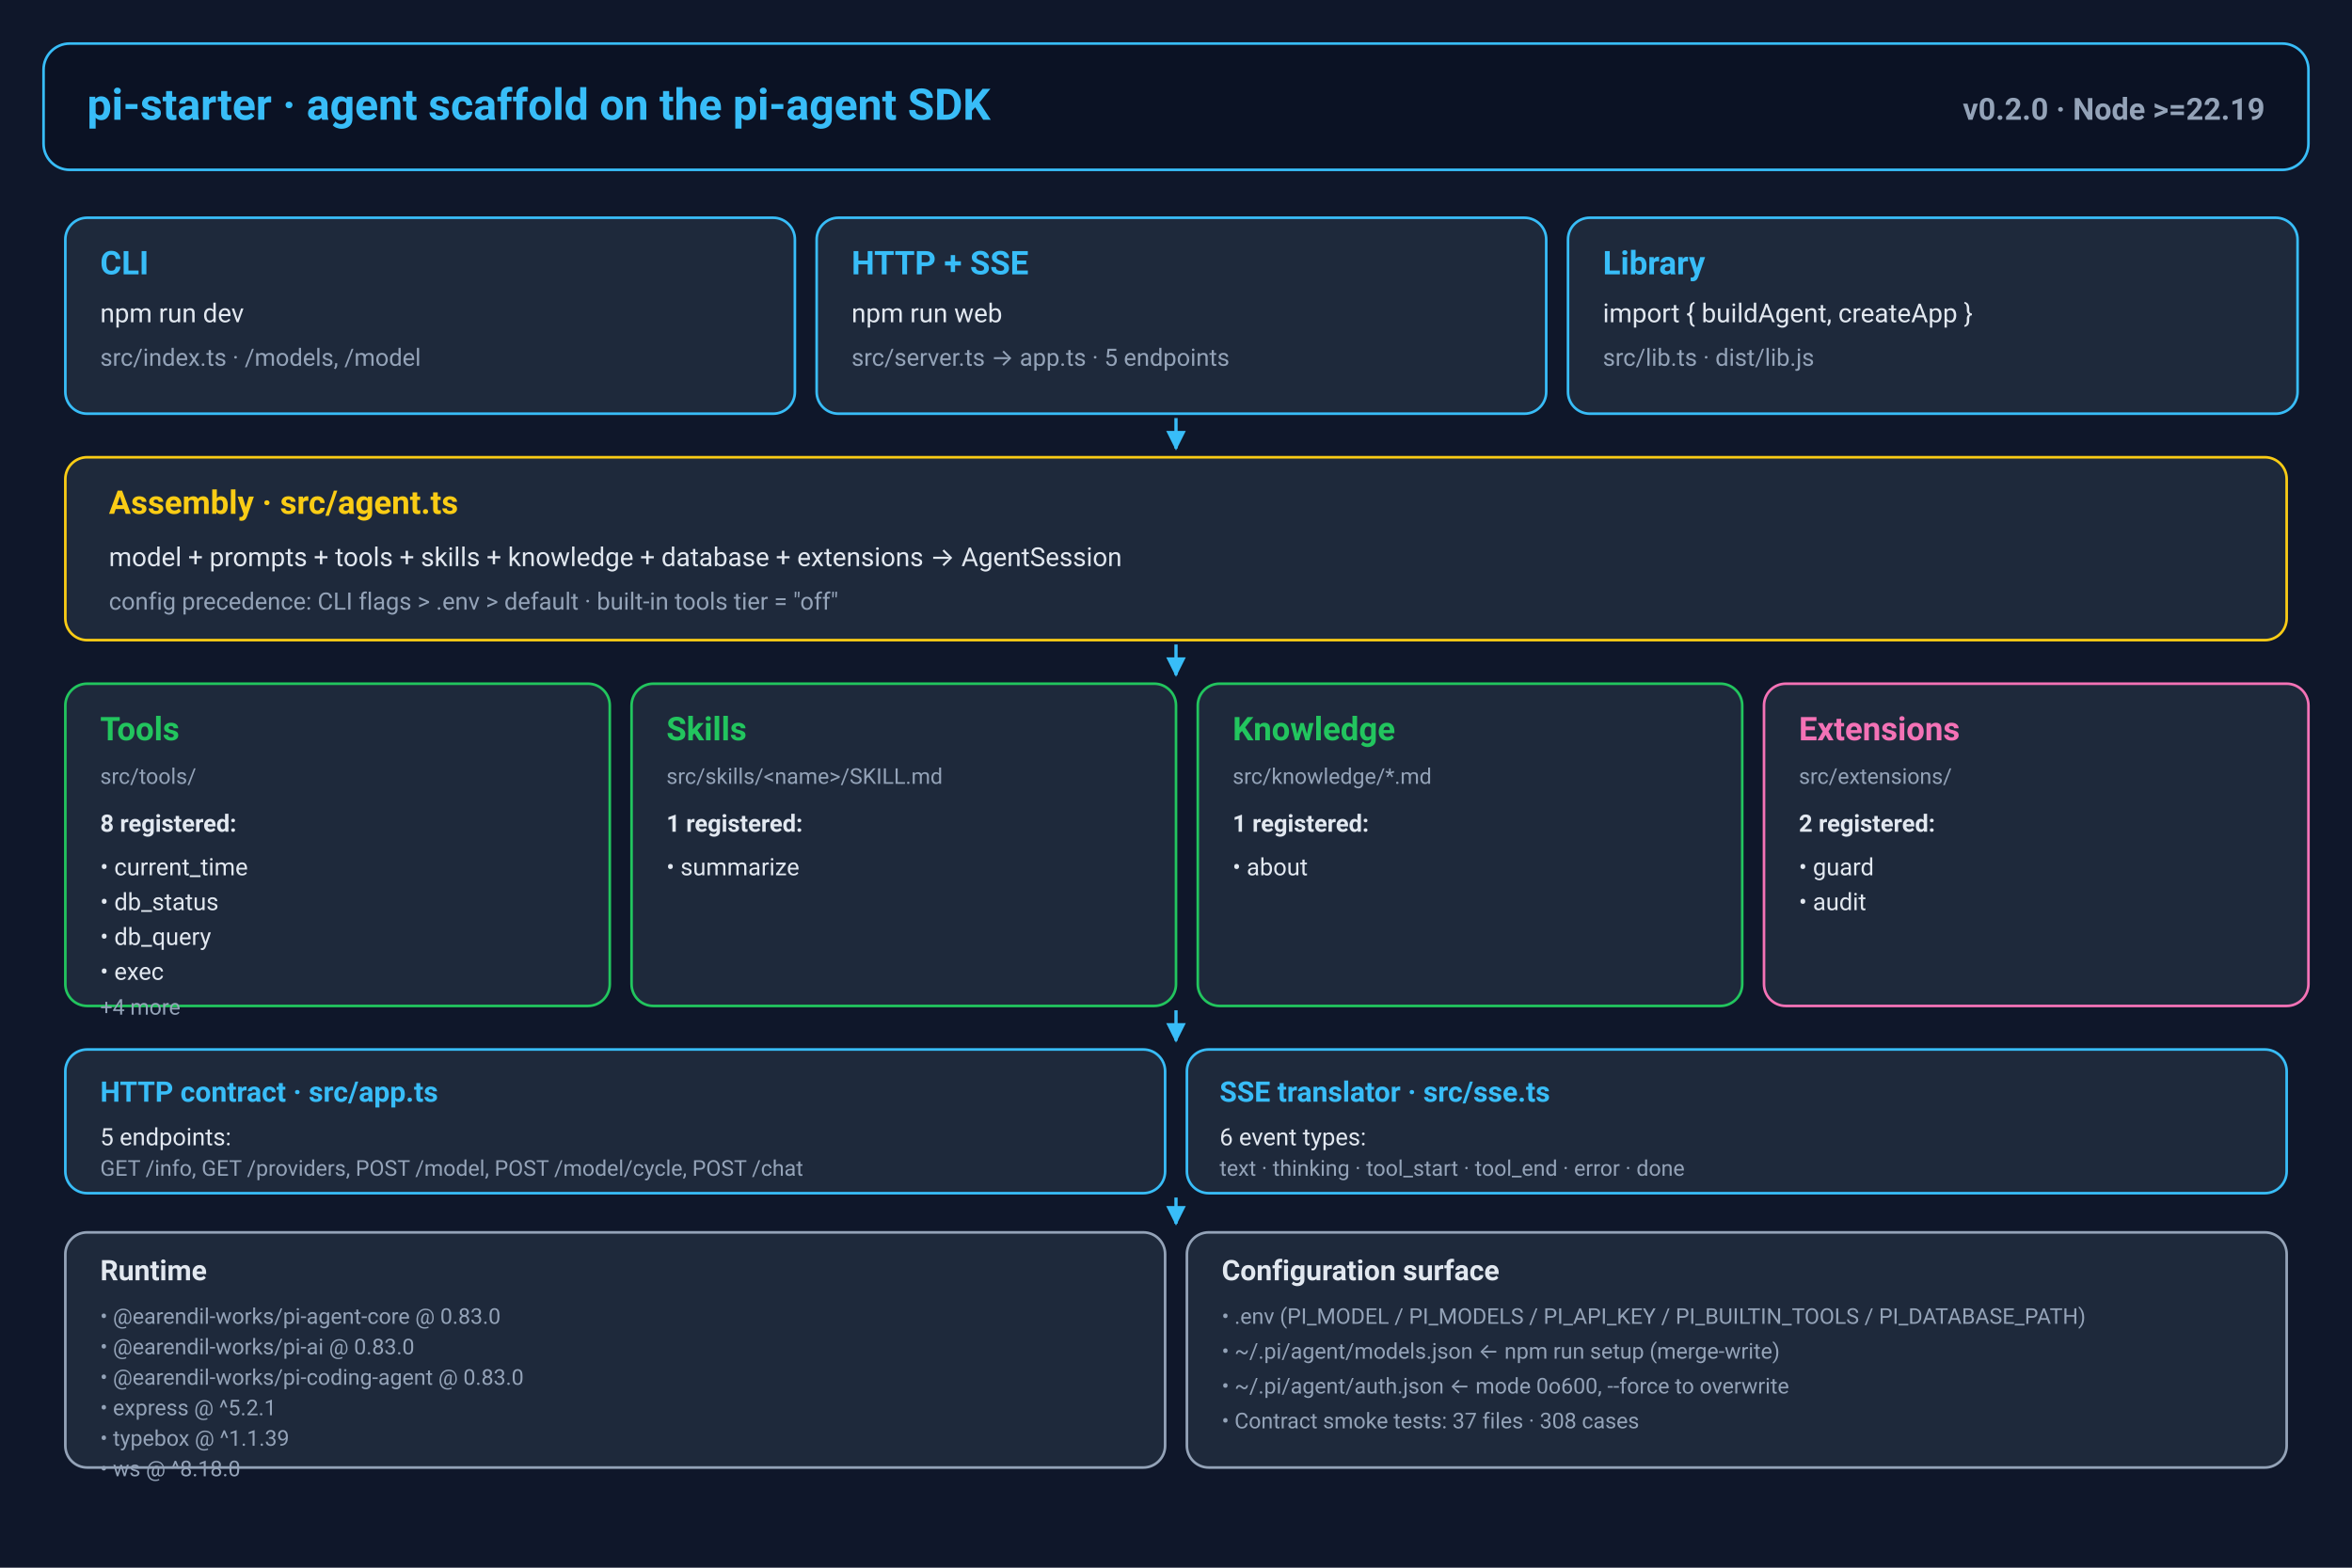
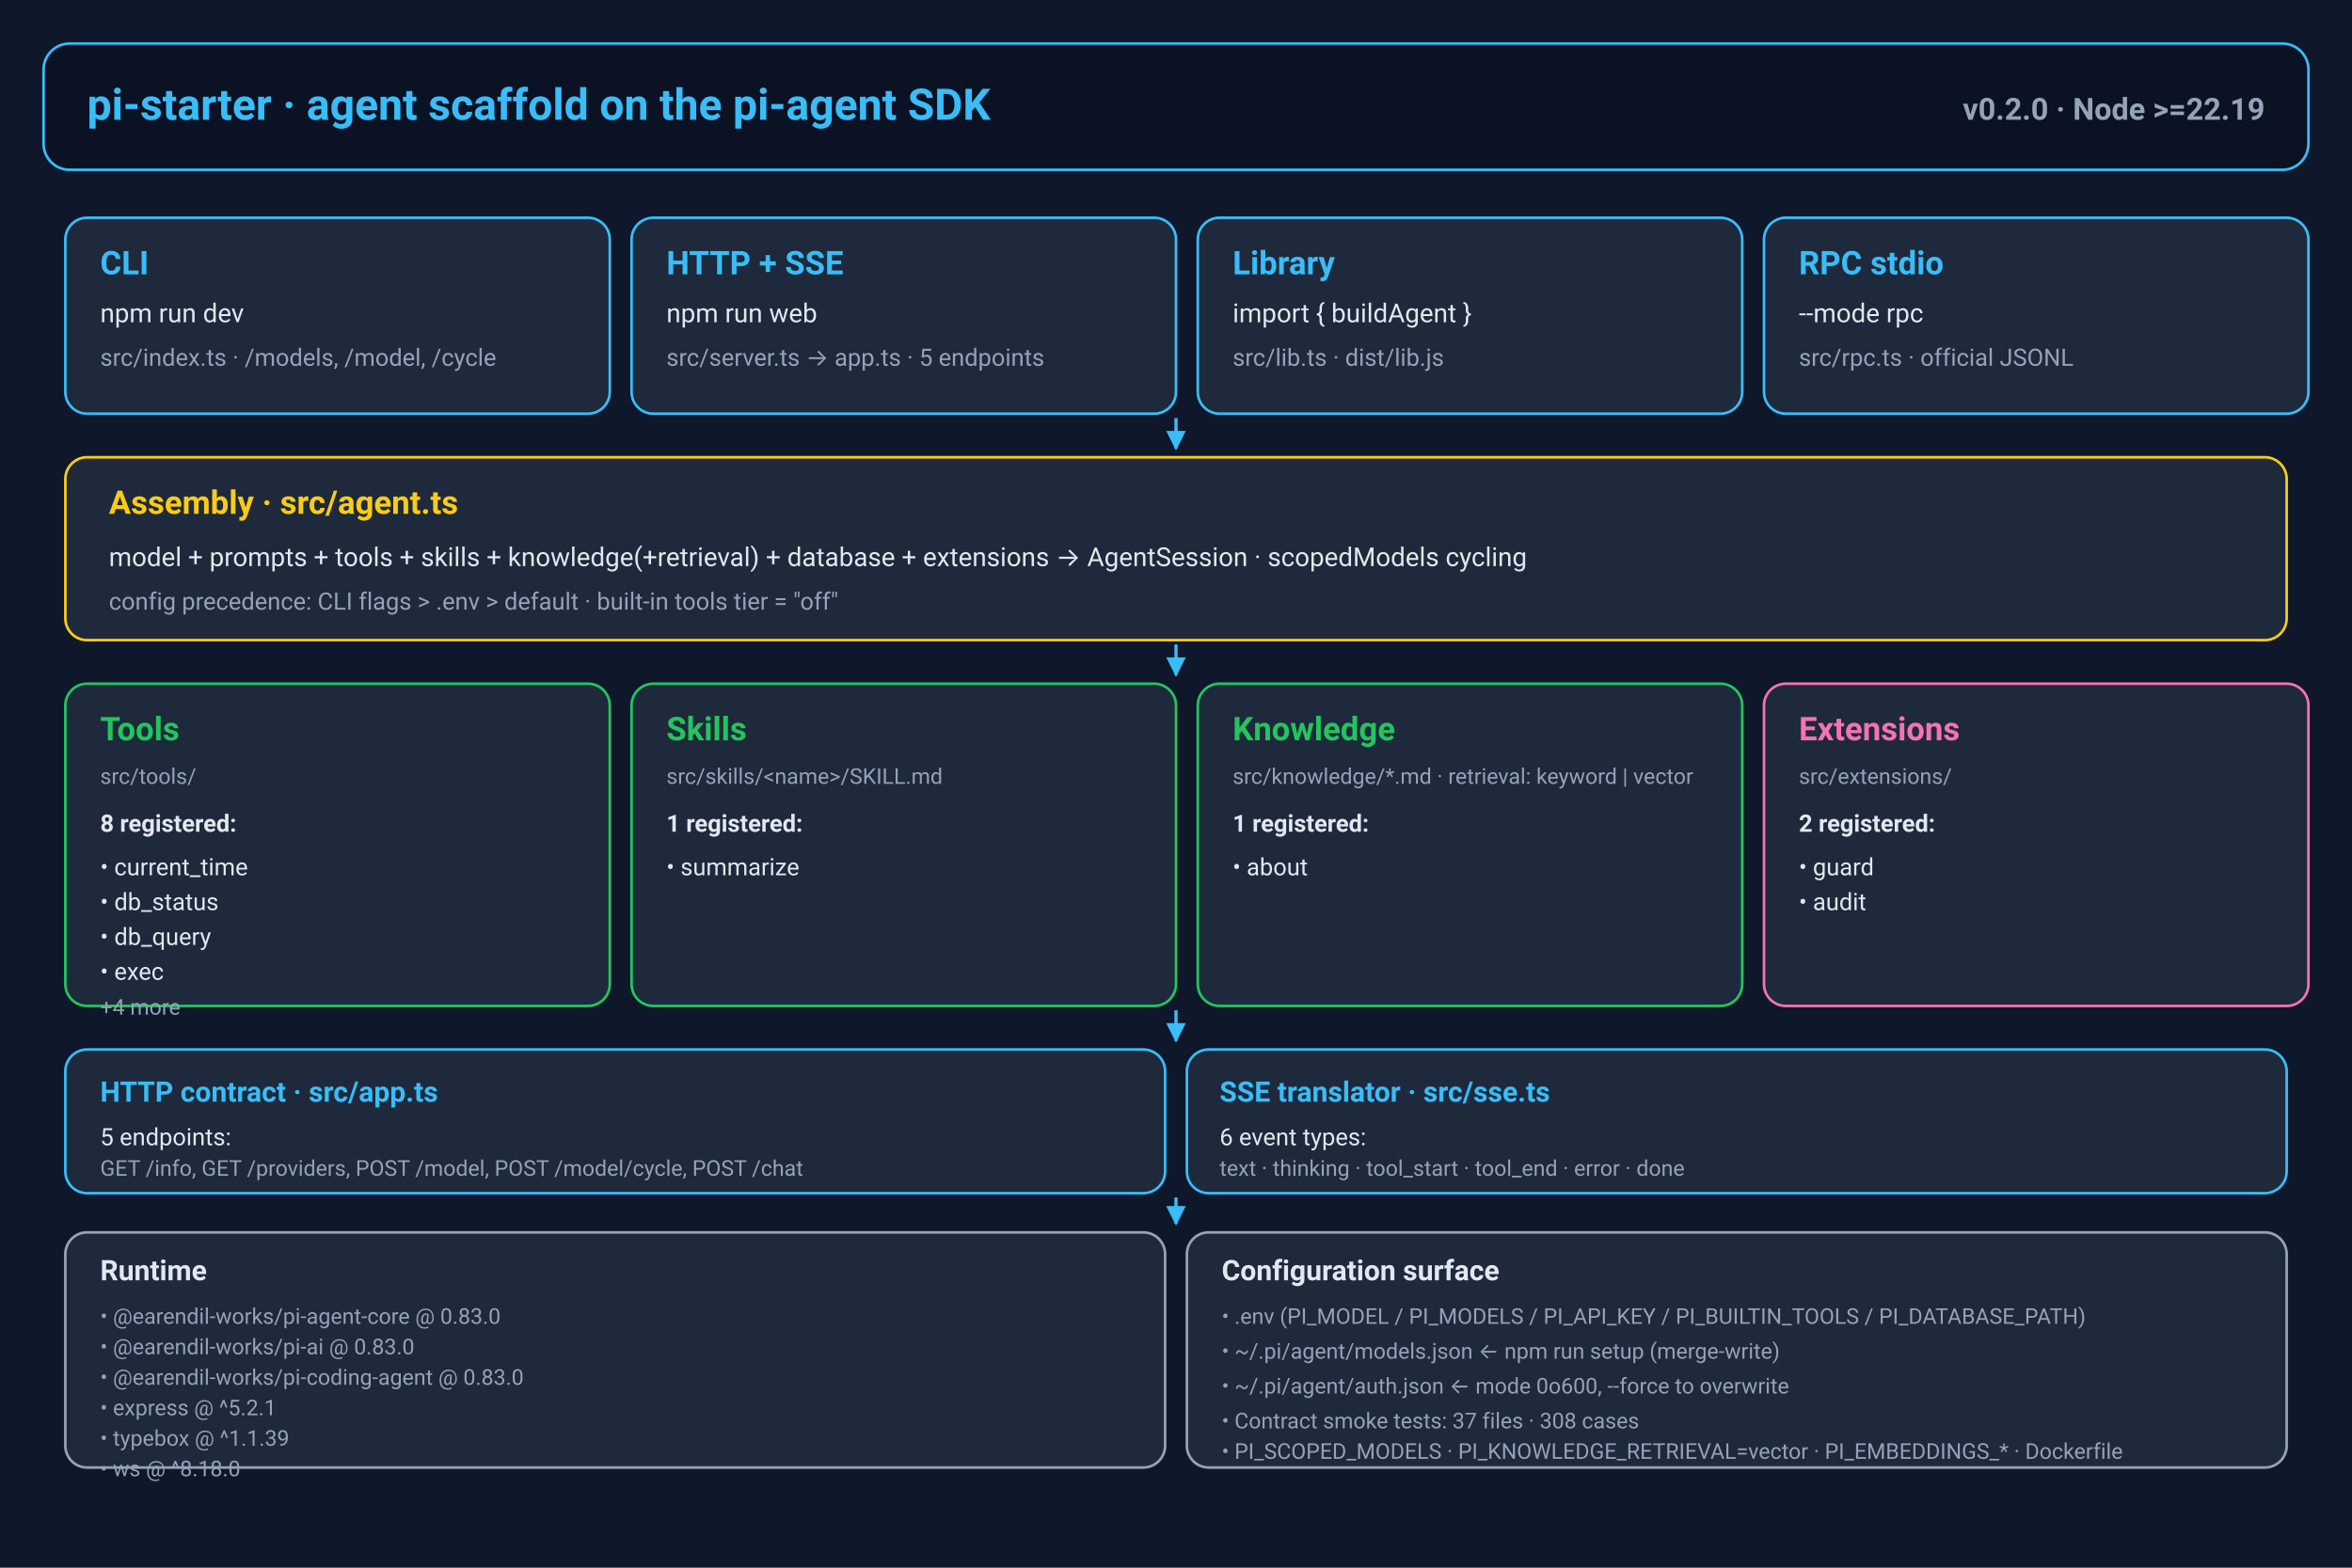
<svg xmlns="http://www.w3.org/2000/svg" viewBox="0 0 1080 720" width="1080" height="720" role="img" aria-label="pi-starter architecture">
  <style>
    svg { background: #0f172a; }
    text { paint-order: stroke fill; }
  </style>
  <defs>
    <marker id="ah" viewBox="0 0 10 10" refX="9" refY="5" markerWidth="6" markerHeight="6" orient="auto">
      <path d="M0,0 L10,5 L0,10 z" fill="#38bdf8" />
    </marker>
  </defs>
  <rect x="0" y="0" width="1080" height="720" fill="#0f172a" />
  <rect x="20" y="20" width="1040" height="58" rx="12" fill="#0b1224" stroke="#38bdf8" stroke-width="1.2" />
  <text x="40" y="55" font-family="ui-sans-serif,system-ui,-apple-system,Segoe UI,Roboto,sans-serif" font-size="20" font-weight="700" fill="#38bdf8" text-anchor="start">pi-starter · agent scaffold on the pi-agent SDK</text>
  <text x="1040" y="55" font-family="ui-sans-serif,system-ui,-apple-system,Segoe UI,Roboto,sans-serif" font-size="14" font-weight="600" fill="#94a3b8" text-anchor="end">v0.2.0 · Node &gt;=22.19</text>
-   <rect x="30" y="100" width="335" height="90" rx="10" fill="#1e293b" stroke="#38bdf8" stroke-width="1.2" />
+   <rect x="30" y="100" width="250" height="90" rx="10" fill="#1e293b" stroke="#38bdf8" stroke-width="1.2" />
  <text x="46" y="126" font-family="ui-sans-serif,system-ui,-apple-system,Segoe UI,Roboto,sans-serif" font-size="15" font-weight="700" fill="#38bdf8" text-anchor="start">CLI</text>
  <text x="46" y="148" font-family="ui-sans-serif,system-ui,-apple-system,Segoe UI,Roboto,sans-serif" font-size="12" font-weight="400" fill="#e2e8f0" text-anchor="start">npm run dev</text>
-   <text x="46" y="168" font-family="ui-sans-serif,system-ui,-apple-system,Segoe UI,Roboto,sans-serif" font-size="11" font-weight="400" fill="#94a3b8" text-anchor="start">src/index.ts · /models, /model</text>
-   <rect x="375" y="100" width="335" height="90" rx="10" fill="#1e293b" stroke="#38bdf8" stroke-width="1.2" />
-   <text x="391" y="126" font-family="ui-sans-serif,system-ui,-apple-system,Segoe UI,Roboto,sans-serif" font-size="15" font-weight="700" fill="#38bdf8" text-anchor="start">HTTP + SSE</text>
-   <text x="391" y="148" font-family="ui-sans-serif,system-ui,-apple-system,Segoe UI,Roboto,sans-serif" font-size="12" font-weight="400" fill="#e2e8f0" text-anchor="start">npm run web</text>
-   <text x="391" y="168" font-family="ui-sans-serif,system-ui,-apple-system,Segoe UI,Roboto,sans-serif" font-size="11" font-weight="400" fill="#94a3b8" text-anchor="start">src/server.ts → app.ts · 5 endpoints</text>
-   <rect x="720" y="100" width="335" height="90" rx="10" fill="#1e293b" stroke="#38bdf8" stroke-width="1.2" />
-   <text x="736" y="126" font-family="ui-sans-serif,system-ui,-apple-system,Segoe UI,Roboto,sans-serif" font-size="15" font-weight="700" fill="#38bdf8" text-anchor="start">Library</text>
-   <text x="736" y="148" font-family="ui-sans-serif,system-ui,-apple-system,Segoe UI,Roboto,sans-serif" font-size="12" font-weight="400" fill="#e2e8f0" text-anchor="start">import { buildAgent, createApp }</text>
-   <text x="736" y="168" font-family="ui-sans-serif,system-ui,-apple-system,Segoe UI,Roboto,sans-serif" font-size="11" font-weight="400" fill="#94a3b8" text-anchor="start">src/lib.ts · dist/lib.js</text>
+   <text x="46" y="168" font-family="ui-sans-serif,system-ui,-apple-system,Segoe UI,Roboto,sans-serif" font-size="11" font-weight="400" fill="#94a3b8" text-anchor="start">src/index.ts · /models, /model, /cycle</text>
+   <rect x="290" y="100" width="250" height="90" rx="10" fill="#1e293b" stroke="#38bdf8" stroke-width="1.2" />
+   <text x="306" y="126" font-family="ui-sans-serif,system-ui,-apple-system,Segoe UI,Roboto,sans-serif" font-size="15" font-weight="700" fill="#38bdf8" text-anchor="start">HTTP + SSE</text>
+   <text x="306" y="148" font-family="ui-sans-serif,system-ui,-apple-system,Segoe UI,Roboto,sans-serif" font-size="12" font-weight="400" fill="#e2e8f0" text-anchor="start">npm run web</text>
+   <text x="306" y="168" font-family="ui-sans-serif,system-ui,-apple-system,Segoe UI,Roboto,sans-serif" font-size="11" font-weight="400" fill="#94a3b8" text-anchor="start">src/server.ts → app.ts · 5 endpoints</text>
+   <rect x="550" y="100" width="250" height="90" rx="10" fill="#1e293b" stroke="#38bdf8" stroke-width="1.2" />
+   <text x="566" y="126" font-family="ui-sans-serif,system-ui,-apple-system,Segoe UI,Roboto,sans-serif" font-size="15" font-weight="700" fill="#38bdf8" text-anchor="start">Library</text>
+   <text x="566" y="148" font-family="ui-sans-serif,system-ui,-apple-system,Segoe UI,Roboto,sans-serif" font-size="12" font-weight="400" fill="#e2e8f0" text-anchor="start">import { buildAgent }</text>
+   <text x="566" y="168" font-family="ui-sans-serif,system-ui,-apple-system,Segoe UI,Roboto,sans-serif" font-size="11" font-weight="400" fill="#94a3b8" text-anchor="start">src/lib.ts · dist/lib.js</text>
+   <rect x="810" y="100" width="250" height="90" rx="10" fill="#1e293b" stroke="#38bdf8" stroke-width="1.2" />
+   <text x="826" y="126" font-family="ui-sans-serif,system-ui,-apple-system,Segoe UI,Roboto,sans-serif" font-size="15" font-weight="700" fill="#38bdf8" text-anchor="start">RPC stdio</text>
+   <text x="826" y="148" font-family="ui-sans-serif,system-ui,-apple-system,Segoe UI,Roboto,sans-serif" font-size="12" font-weight="400" fill="#e2e8f0" text-anchor="start">--mode rpc</text>
+   <text x="826" y="168" font-family="ui-sans-serif,system-ui,-apple-system,Segoe UI,Roboto,sans-serif" font-size="11" font-weight="400" fill="#94a3b8" text-anchor="start">src/rpc.ts · official JSONL</text>
  <rect x="30" y="210" width="1020" height="84" rx="10" fill="#1e293b" stroke="#facc15" stroke-width="1.2" />
  <text x="50" y="236" font-family="ui-sans-serif,system-ui,-apple-system,Segoe UI,Roboto,sans-serif" font-size="15" font-weight="700" fill="#facc15" text-anchor="start">Assembly · src/agent.ts</text>
-   <text x="50" y="260" font-family="ui-sans-serif,system-ui,-apple-system,Segoe UI,Roboto,sans-serif" font-size="12" font-weight="400" fill="#e2e8f0" text-anchor="start">model + prompts + tools + skills + knowledge + database + extensions → AgentSession</text>
+   <text x="50" y="260" font-family="ui-sans-serif,system-ui,-apple-system,Segoe UI,Roboto,sans-serif" font-size="12" font-weight="400" fill="#e2e8f0" text-anchor="start">model + prompts + tools + skills + knowledge(+retrieval) + database + extensions → AgentSession · scopedModels cycling</text>
  <text x="50" y="280" font-family="ui-sans-serif,system-ui,-apple-system,Segoe UI,Roboto,sans-serif" font-size="11" font-weight="400" fill="#94a3b8" text-anchor="start">config precedence: CLI flags &gt; .env &gt; default · built-in tools tier = "off"</text>
  <rect x="30" y="314" width="250" height="148" rx="10" fill="#1e293b" stroke="#22c55e" stroke-width="1.2" />
  <text x="46" y="340" font-family="ui-sans-serif,system-ui,-apple-system,Segoe UI,Roboto,sans-serif" font-size="15" font-weight="700" fill="#22c55e" text-anchor="start">Tools</text>
  <text x="46" y="360" font-family="ui-sans-serif,system-ui,-apple-system,Segoe UI,Roboto,sans-serif" font-size="10" font-weight="400" fill="#94a3b8" text-anchor="start">src/tools/</text>
  <text x="46" y="382" font-family="ui-sans-serif,system-ui,-apple-system,Segoe UI,Roboto,sans-serif" font-size="11" font-weight="600" fill="#e2e8f0" text-anchor="start">8 registered:</text>
  <text x="46" y="402" font-family="ui-sans-serif,system-ui,-apple-system,Segoe UI,Roboto,sans-serif" font-size="11" font-weight="400" fill="#e2e8f0" text-anchor="start">• current_time</text>
  <text x="46" y="418" font-family="ui-sans-serif,system-ui,-apple-system,Segoe UI,Roboto,sans-serif" font-size="11" font-weight="400" fill="#e2e8f0" text-anchor="start">• db_status</text>
  <text x="46" y="434" font-family="ui-sans-serif,system-ui,-apple-system,Segoe UI,Roboto,sans-serif" font-size="11" font-weight="400" fill="#e2e8f0" text-anchor="start">• db_query</text>
  <text x="46" y="450" font-family="ui-sans-serif,system-ui,-apple-system,Segoe UI,Roboto,sans-serif" font-size="11" font-weight="400" fill="#e2e8f0" text-anchor="start">• exec</text>
  <text x="46" y="466" font-family="ui-sans-serif,system-ui,-apple-system,Segoe UI,Roboto,sans-serif" font-size="10" font-weight="400" fill="#94a3b8" text-anchor="start">+4 more</text>
  <rect x="290" y="314" width="250" height="148" rx="10" fill="#1e293b" stroke="#22c55e" stroke-width="1.2" />
  <text x="306" y="340" font-family="ui-sans-serif,system-ui,-apple-system,Segoe UI,Roboto,sans-serif" font-size="15" font-weight="700" fill="#22c55e" text-anchor="start">Skills</text>
  <text x="306" y="360" font-family="ui-sans-serif,system-ui,-apple-system,Segoe UI,Roboto,sans-serif" font-size="10" font-weight="400" fill="#94a3b8" text-anchor="start">src/skills/&lt;name&gt;/SKILL.md</text>
  <text x="306" y="382" font-family="ui-sans-serif,system-ui,-apple-system,Segoe UI,Roboto,sans-serif" font-size="11" font-weight="600" fill="#e2e8f0" text-anchor="start">1 registered:</text>
  <text x="306" y="402" font-family="ui-sans-serif,system-ui,-apple-system,Segoe UI,Roboto,sans-serif" font-size="11" font-weight="400" fill="#e2e8f0" text-anchor="start">• summarize</text>
  <rect x="550" y="314" width="250" height="148" rx="10" fill="#1e293b" stroke="#22c55e" stroke-width="1.2" />
  <text x="566" y="340" font-family="ui-sans-serif,system-ui,-apple-system,Segoe UI,Roboto,sans-serif" font-size="15" font-weight="700" fill="#22c55e" text-anchor="start">Knowledge</text>
-   <text x="566" y="360" font-family="ui-sans-serif,system-ui,-apple-system,Segoe UI,Roboto,sans-serif" font-size="10" font-weight="400" fill="#94a3b8" text-anchor="start">src/knowledge/*.md</text>
+   <text x="566" y="360" font-family="ui-sans-serif,system-ui,-apple-system,Segoe UI,Roboto,sans-serif" font-size="10" font-weight="400" fill="#94a3b8" text-anchor="start">src/knowledge/*.md · retrieval: keyword | vector</text>
  <text x="566" y="382" font-family="ui-sans-serif,system-ui,-apple-system,Segoe UI,Roboto,sans-serif" font-size="11" font-weight="600" fill="#e2e8f0" text-anchor="start">1 registered:</text>
  <text x="566" y="402" font-family="ui-sans-serif,system-ui,-apple-system,Segoe UI,Roboto,sans-serif" font-size="11" font-weight="400" fill="#e2e8f0" text-anchor="start">• about</text>
  <rect x="810" y="314" width="250" height="148" rx="10" fill="#1e293b" stroke="#f472b6" stroke-width="1.2" />
  <text x="826" y="340" font-family="ui-sans-serif,system-ui,-apple-system,Segoe UI,Roboto,sans-serif" font-size="15" font-weight="700" fill="#f472b6" text-anchor="start">Extensions</text>
  <text x="826" y="360" font-family="ui-sans-serif,system-ui,-apple-system,Segoe UI,Roboto,sans-serif" font-size="10" font-weight="400" fill="#94a3b8" text-anchor="start">src/extensions/</text>
  <text x="826" y="382" font-family="ui-sans-serif,system-ui,-apple-system,Segoe UI,Roboto,sans-serif" font-size="11" font-weight="600" fill="#e2e8f0" text-anchor="start">2 registered:</text>
  <text x="826" y="402" font-family="ui-sans-serif,system-ui,-apple-system,Segoe UI,Roboto,sans-serif" font-size="11" font-weight="400" fill="#e2e8f0" text-anchor="start">• guard</text>
  <text x="826" y="418" font-family="ui-sans-serif,system-ui,-apple-system,Segoe UI,Roboto,sans-serif" font-size="11" font-weight="400" fill="#e2e8f0" text-anchor="start">• audit</text>
  <rect x="30" y="482" width="505" height="66" rx="10" fill="#1e293b" stroke="#38bdf8" stroke-width="1.2" />
  <text x="46" y="506" font-family="ui-sans-serif,system-ui,-apple-system,Segoe UI,Roboto,sans-serif" font-size="13" font-weight="700" fill="#38bdf8" text-anchor="start">HTTP contract · src/app.ts</text>
  <text x="46" y="526" font-family="ui-sans-serif,system-ui,-apple-system,Segoe UI,Roboto,sans-serif" font-size="11" font-weight="400" fill="#e2e8f0" text-anchor="start">5 endpoints:</text>
  <text x="46" y="540" font-family="ui-sans-serif,system-ui,-apple-system,Segoe UI,Roboto,sans-serif" font-size="10" font-weight="400" fill="#94a3b8" text-anchor="start">GET /info, GET /providers, POST /model, POST /model/cycle, POST /chat</text>
  <rect x="545" y="482" width="505" height="66" rx="10" fill="#1e293b" stroke="#38bdf8" stroke-width="1.2" />
  <text x="560" y="506" font-family="ui-sans-serif,system-ui,-apple-system,Segoe UI,Roboto,sans-serif" font-size="13" font-weight="700" fill="#38bdf8" text-anchor="start">SSE translator · src/sse.ts</text>
  <text x="560" y="526" font-family="ui-sans-serif,system-ui,-apple-system,Segoe UI,Roboto,sans-serif" font-size="11" font-weight="400" fill="#e2e8f0" text-anchor="start">6 event types:</text>
  <text x="560" y="540" font-family="ui-sans-serif,system-ui,-apple-system,Segoe UI,Roboto,sans-serif" font-size="10" font-weight="400" fill="#94a3b8" text-anchor="start">text · thinking · tool_start · tool_end · error · done</text>
  <rect x="30" y="566" width="505" height="108" rx="10" fill="#1e293b" stroke="#94a3b8" stroke-width="1.2" />
  <text x="46" y="588" font-family="ui-sans-serif,system-ui,-apple-system,Segoe UI,Roboto,sans-serif" font-size="13" font-weight="700" fill="#e2e8f0" text-anchor="start">Runtime</text>
  <text x="46" y="608" font-family="ui-sans-serif,system-ui,-apple-system,Segoe UI,Roboto,sans-serif" font-size="10" font-weight="400" fill="#94a3b8" text-anchor="start">• @earendil-works/pi-agent-core @ 0.83.0</text>
  <text x="46" y="622" font-family="ui-sans-serif,system-ui,-apple-system,Segoe UI,Roboto,sans-serif" font-size="10" font-weight="400" fill="#94a3b8" text-anchor="start">• @earendil-works/pi-ai @ 0.83.0</text>
  <text x="46" y="636" font-family="ui-sans-serif,system-ui,-apple-system,Segoe UI,Roboto,sans-serif" font-size="10" font-weight="400" fill="#94a3b8" text-anchor="start">• @earendil-works/pi-coding-agent @ 0.83.0</text>
  <text x="46" y="650" font-family="ui-sans-serif,system-ui,-apple-system,Segoe UI,Roboto,sans-serif" font-size="10" font-weight="400" fill="#94a3b8" text-anchor="start">• express @ ^5.2.1</text>
  <text x="46" y="664" font-family="ui-sans-serif,system-ui,-apple-system,Segoe UI,Roboto,sans-serif" font-size="10" font-weight="400" fill="#94a3b8" text-anchor="start">• typebox @ ^1.1.39</text>
  <text x="46" y="678" font-family="ui-sans-serif,system-ui,-apple-system,Segoe UI,Roboto,sans-serif" font-size="10" font-weight="400" fill="#94a3b8" text-anchor="start">• ws @ ^8.18.0</text>
  <rect x="545" y="566" width="505" height="108" rx="10" fill="#1e293b" stroke="#94a3b8" stroke-width="1.2" />
  <text x="561" y="588" font-family="ui-sans-serif,system-ui,-apple-system,Segoe UI,Roboto,sans-serif" font-size="13" font-weight="700" fill="#e2e8f0" text-anchor="start">Configuration surface</text>
  <text x="561" y="608" font-family="ui-sans-serif,system-ui,-apple-system,Segoe UI,Roboto,sans-serif" font-size="10" font-weight="400" fill="#94a3b8" text-anchor="start">• .env (PI_MODEL / PI_MODELS / PI_API_KEY / PI_BUILTIN_TOOLS / PI_DATABASE_PATH)</text>
  <text x="561" y="624" font-family="ui-sans-serif,system-ui,-apple-system,Segoe UI,Roboto,sans-serif" font-size="10" font-weight="400" fill="#94a3b8" text-anchor="start">• ~/.pi/agent/models.json  ← npm run setup (merge-write)</text>
  <text x="561" y="640" font-family="ui-sans-serif,system-ui,-apple-system,Segoe UI,Roboto,sans-serif" font-size="10" font-weight="400" fill="#94a3b8" text-anchor="start">• ~/.pi/agent/auth.json    ← mode 0o600, --force to overwrite</text>
  <text x="561" y="656" font-family="ui-sans-serif,system-ui,-apple-system,Segoe UI,Roboto,sans-serif" font-size="10" font-weight="400" fill="#94a3b8" text-anchor="start">• Contract smoke tests: 37 files · 308 cases</text>
+   <text x="561" y="670" font-family="ui-sans-serif,system-ui,-apple-system,Segoe UI,Roboto,sans-serif" font-size="10" font-weight="400" fill="#94a3b8" text-anchor="start">• PI_SCOPED_MODELS · PI_KNOWLEDGE_RETRIEVAL=vector · PI_EMBEDDINGS_* · Dockerfile</text>
  <line x1="540" y1="192" x2="540" y2="206" stroke="#38bdf8" stroke-width="1.5" marker-end="url(#ah)" />
  <line x1="540" y1="296" x2="540" y2="310" stroke="#38bdf8" stroke-width="1.5" marker-end="url(#ah)" />
  <line x1="540" y1="464" x2="540" y2="478" stroke="#38bdf8" stroke-width="1.5" marker-end="url(#ah)" />
  <line x1="540" y1="550" x2="540" y2="562" stroke="#38bdf8" stroke-width="1.5" marker-end="url(#ah)" />
</svg>
